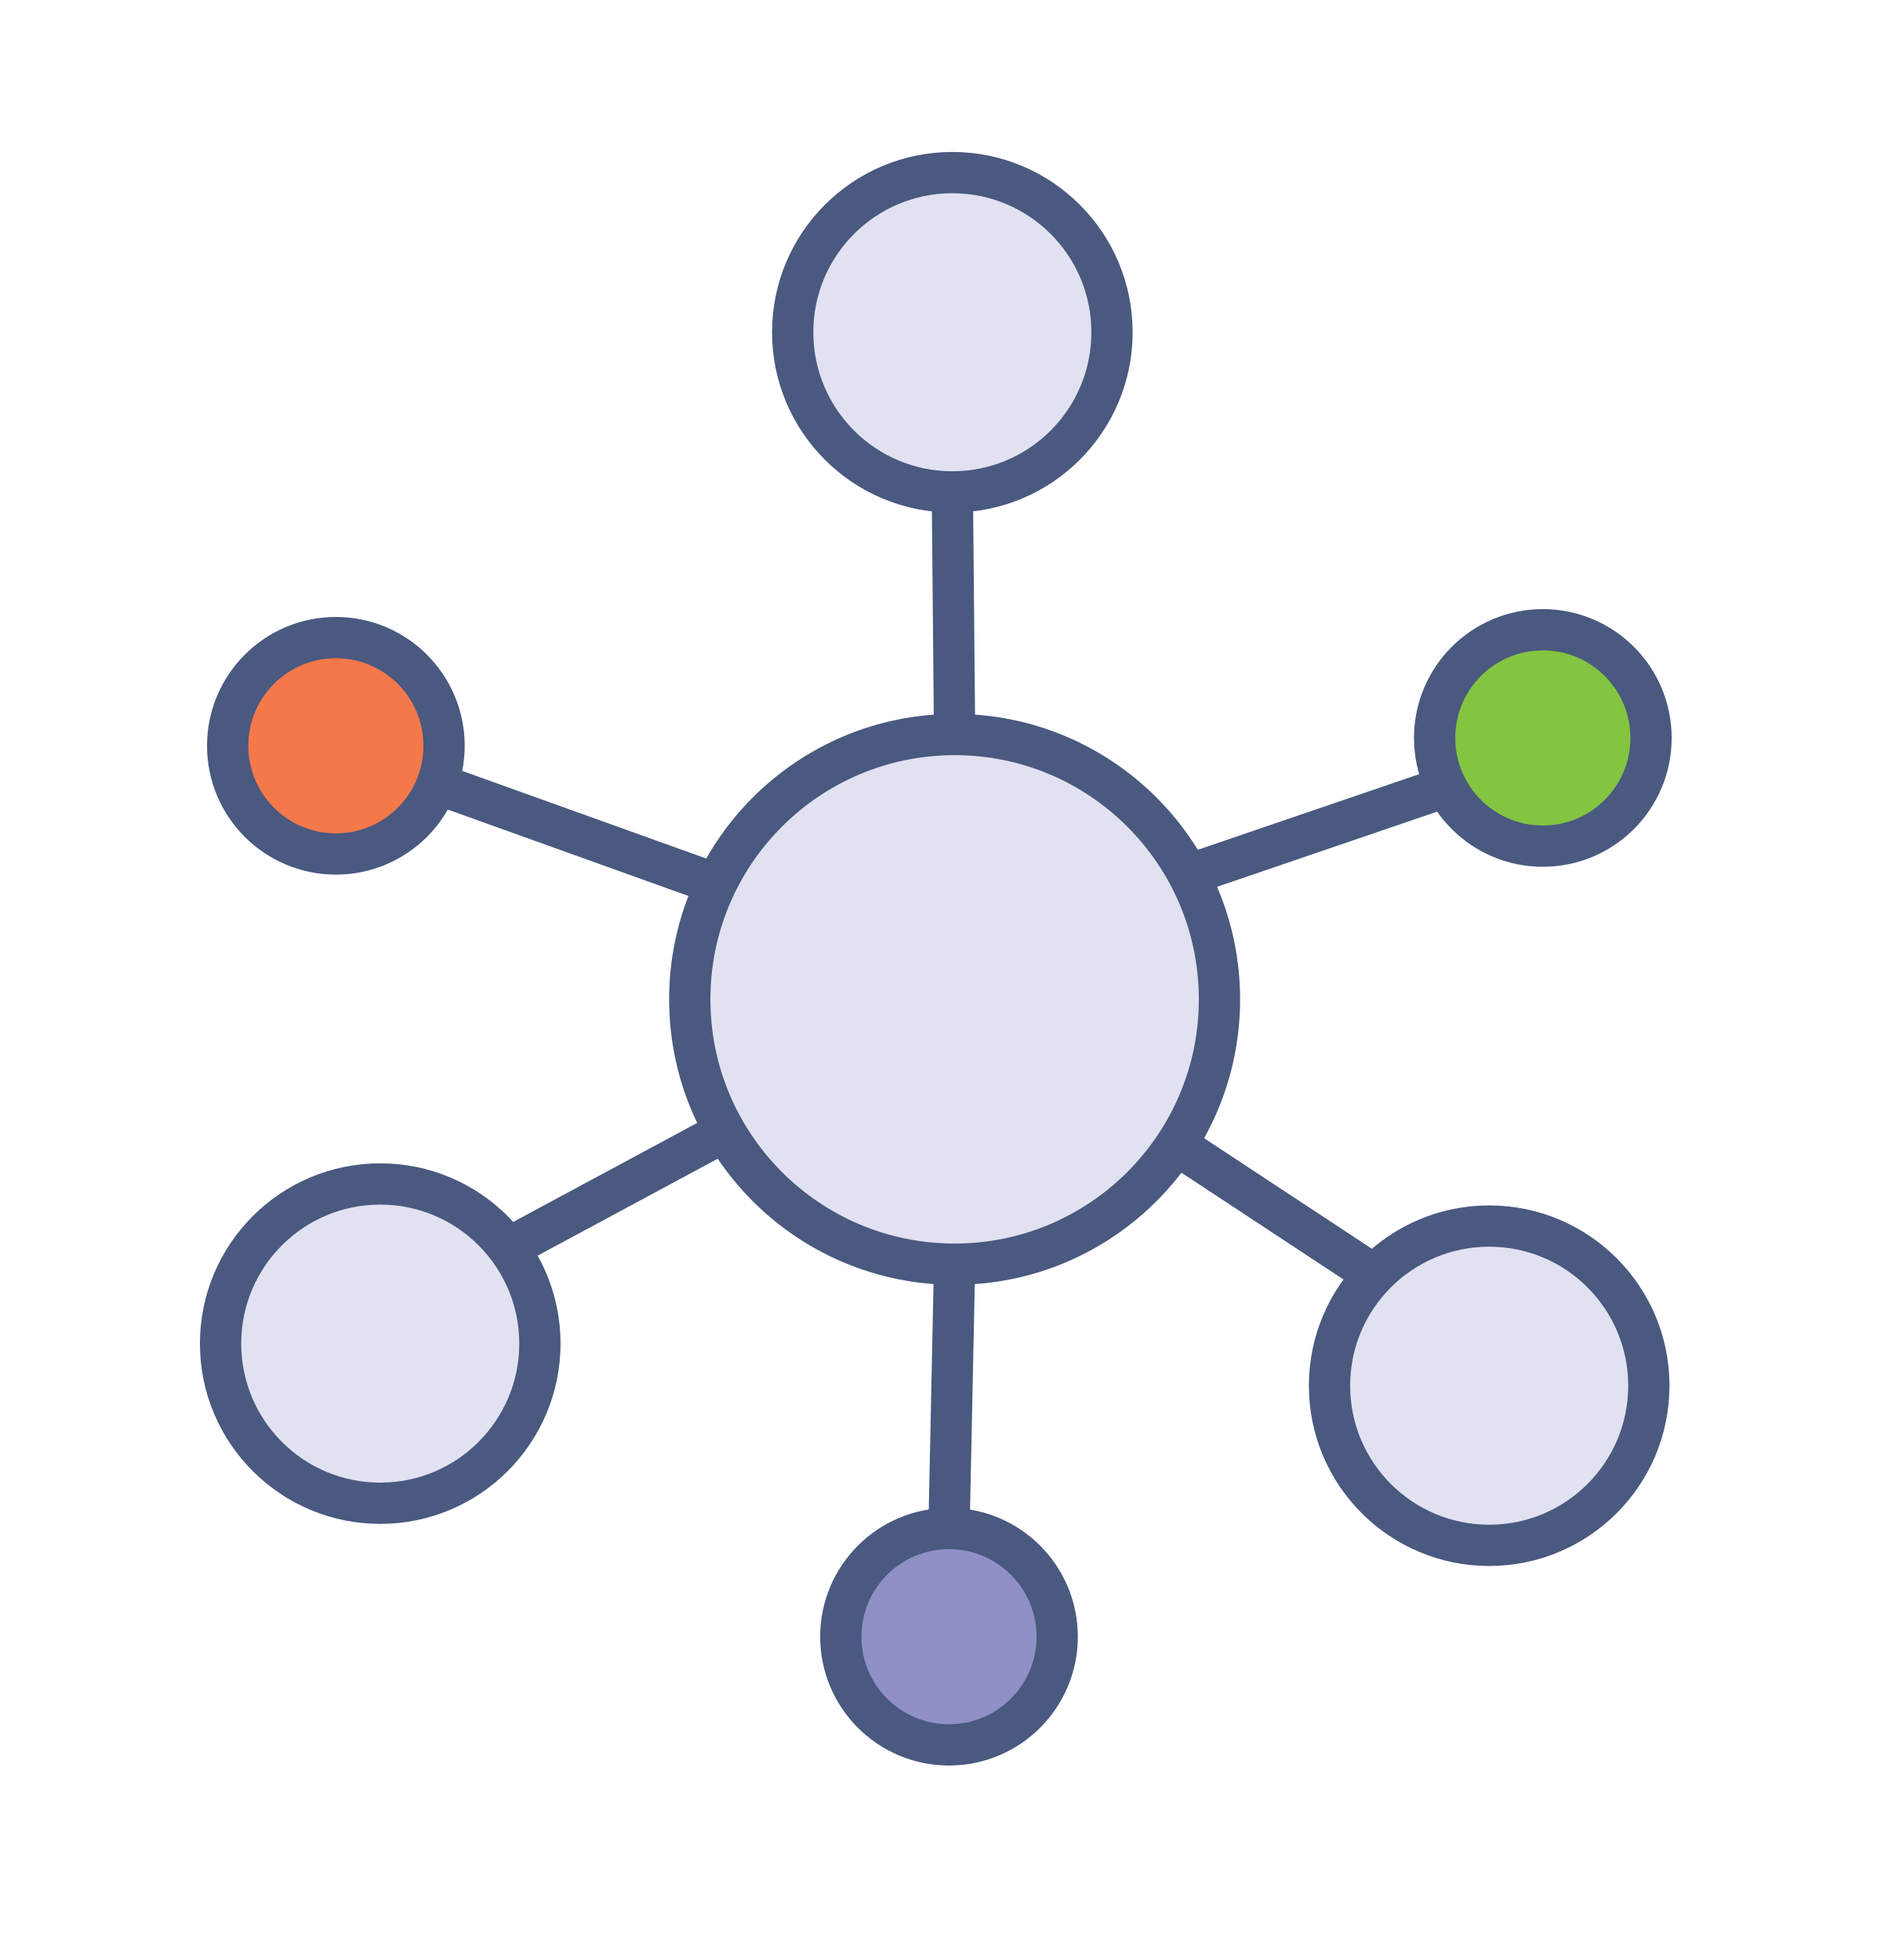
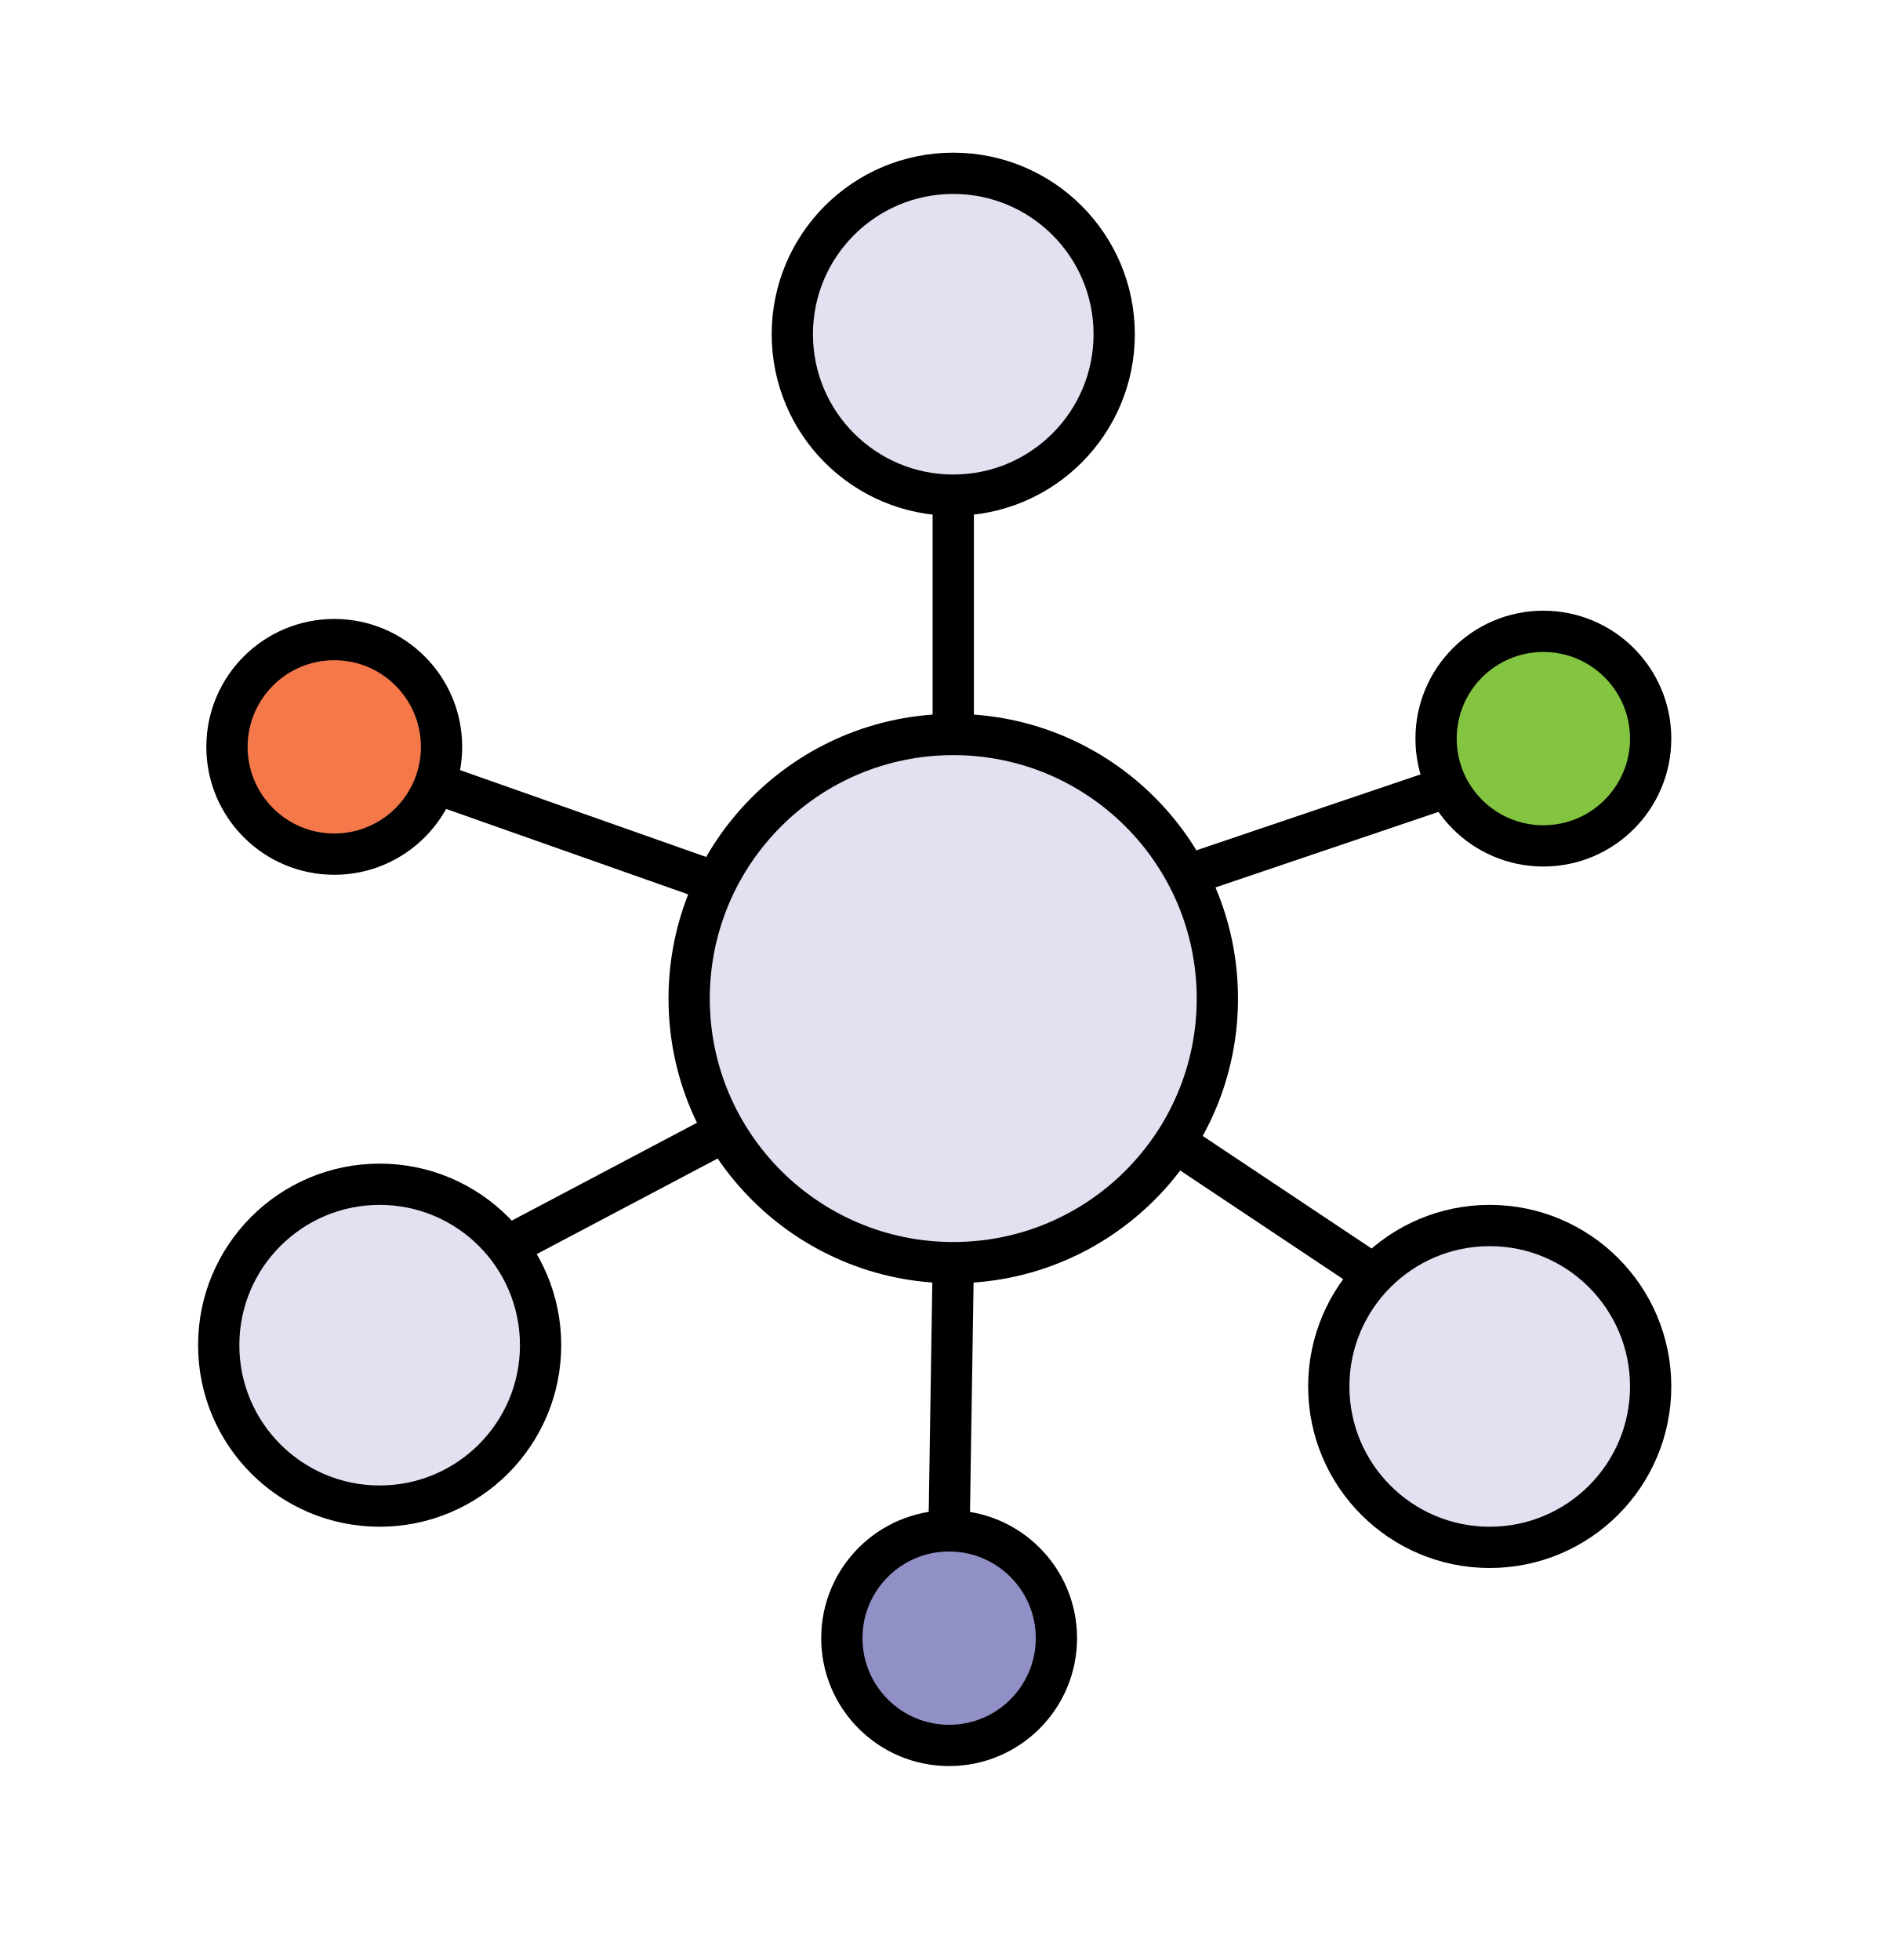
<svg xmlns="http://www.w3.org/2000/svg" viewBox="0 0 46 47.5">
-   <g stroke="#4A597F" stroke-miterlimit="10">
-     <circle fill="#E1E1F1" cx="23.133" cy="24.219" r="6.418" />
-     <circle fill="#E1E1F1" cx="23.078" cy="8.052" r="3.869" />
-     <circle fill="#E1E1F1" cx="9.214" cy="32.562" r="3.869" />
-     <circle fill="#E1E1F1" cx="36.087" cy="33.582" r="3.869" />
-     <path fill="none" d="M23.132 17.801l-.054-5.881" />
-     <circle fill="#F4784A" cx="8.139" cy="18.074" r="2.622" />
-     <circle fill="#83C441" cx="37.387" cy="17.884" r="2.622" />
-     <circle fill="#908FC6" cx="22.997" cy="39.665" r="2.622" />
-     <path fill="none" d="M17.361 21.426l-6.77-2.431m12.541 11.642l-.135 6.406M12.31 30.249l5.261-2.832M33.302 30.9L28.5 27.736m.296-6.535l6.25-2.135" />
+   <g stroke="#000" stroke-miterlimit="10">
+     <circle fill="#E1E1F1" cx="23.1" cy="24.2" r="6.4" />
+     <circle fill="#E1E1F1" cx="23.1" cy="8.1" r="3.9" />
+     <circle fill="#E1E1F1" cx="9.2" cy="32.6" r="3.9" />
+     <circle fill="#E1E1F1" cx="36.1" cy="33.6" r="3.9" />
+     <path fill="none" d="M23.1 17.8v-5.9" />
+     <circle fill="#F4784A" cx="8.1" cy="18.1" r="2.6" />
+     <circle fill="#83C441" cx="37.4" cy="17.9" r="2.6" />
+     <circle fill="#908FC6" cx="23" cy="39.7" r="2.6" />
+     <path fill="none" d="M17.4 21.4L10.6 19M23.1 30.6L23 37M12.3 30.2l5.3-2.8M33.3 30.9l-4.8-3.2M28.8 21.2l6.2-2.1" />
  </g>
</svg>
